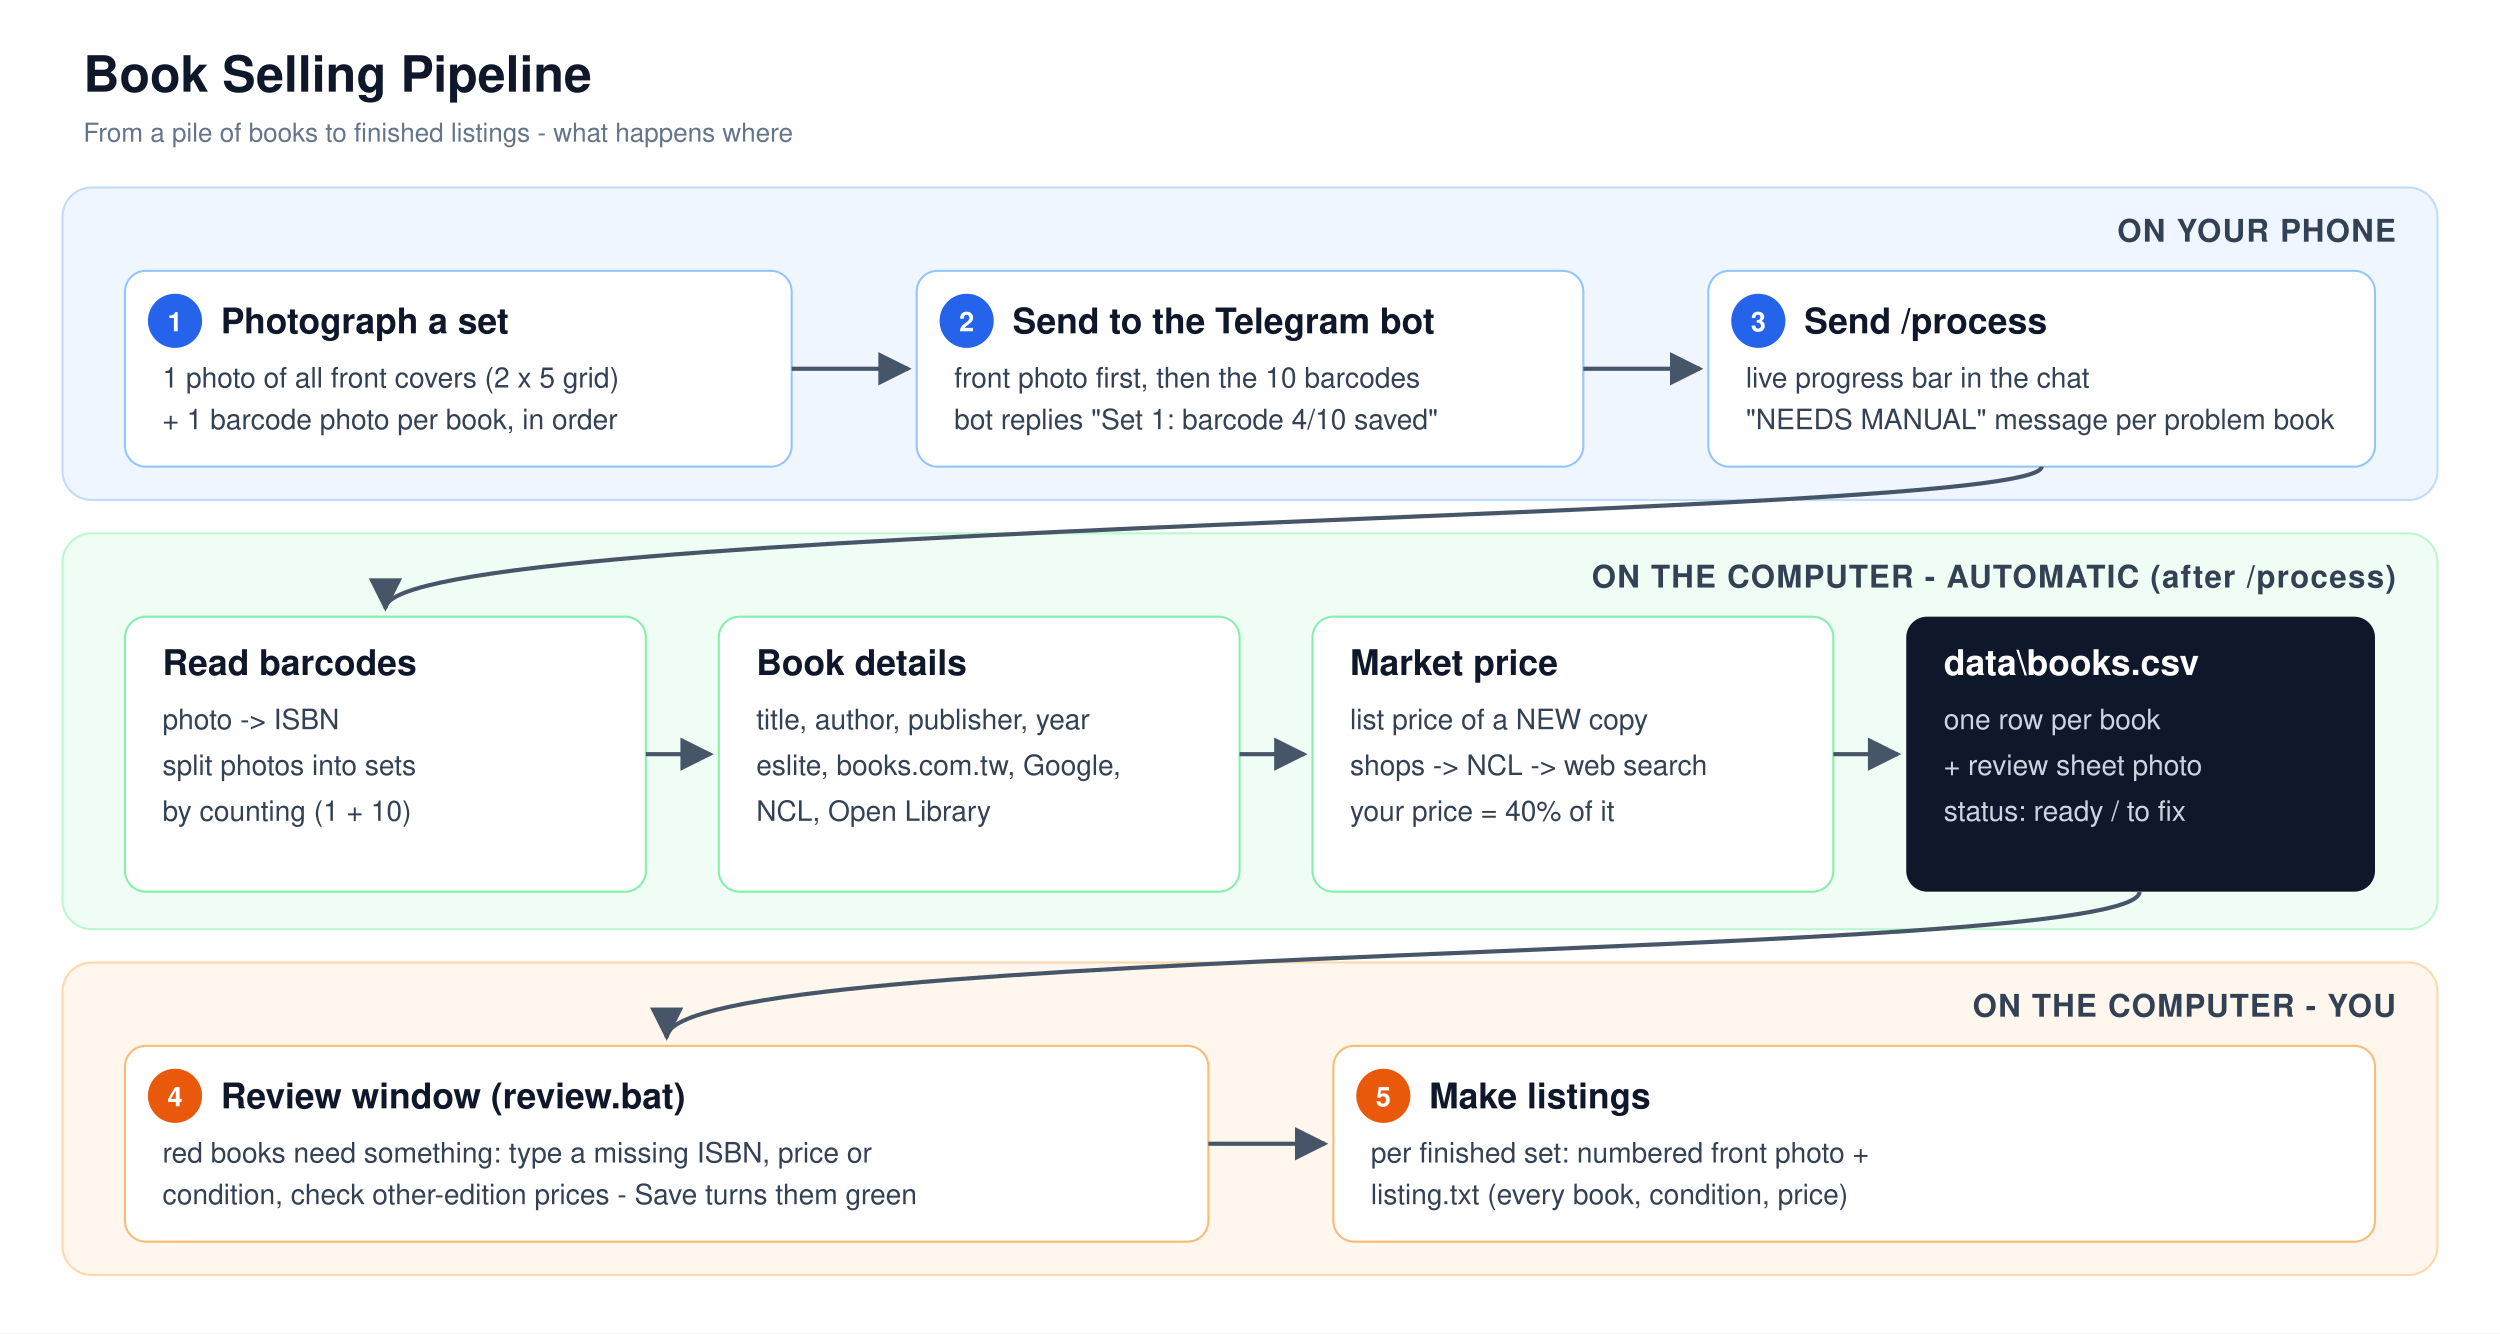
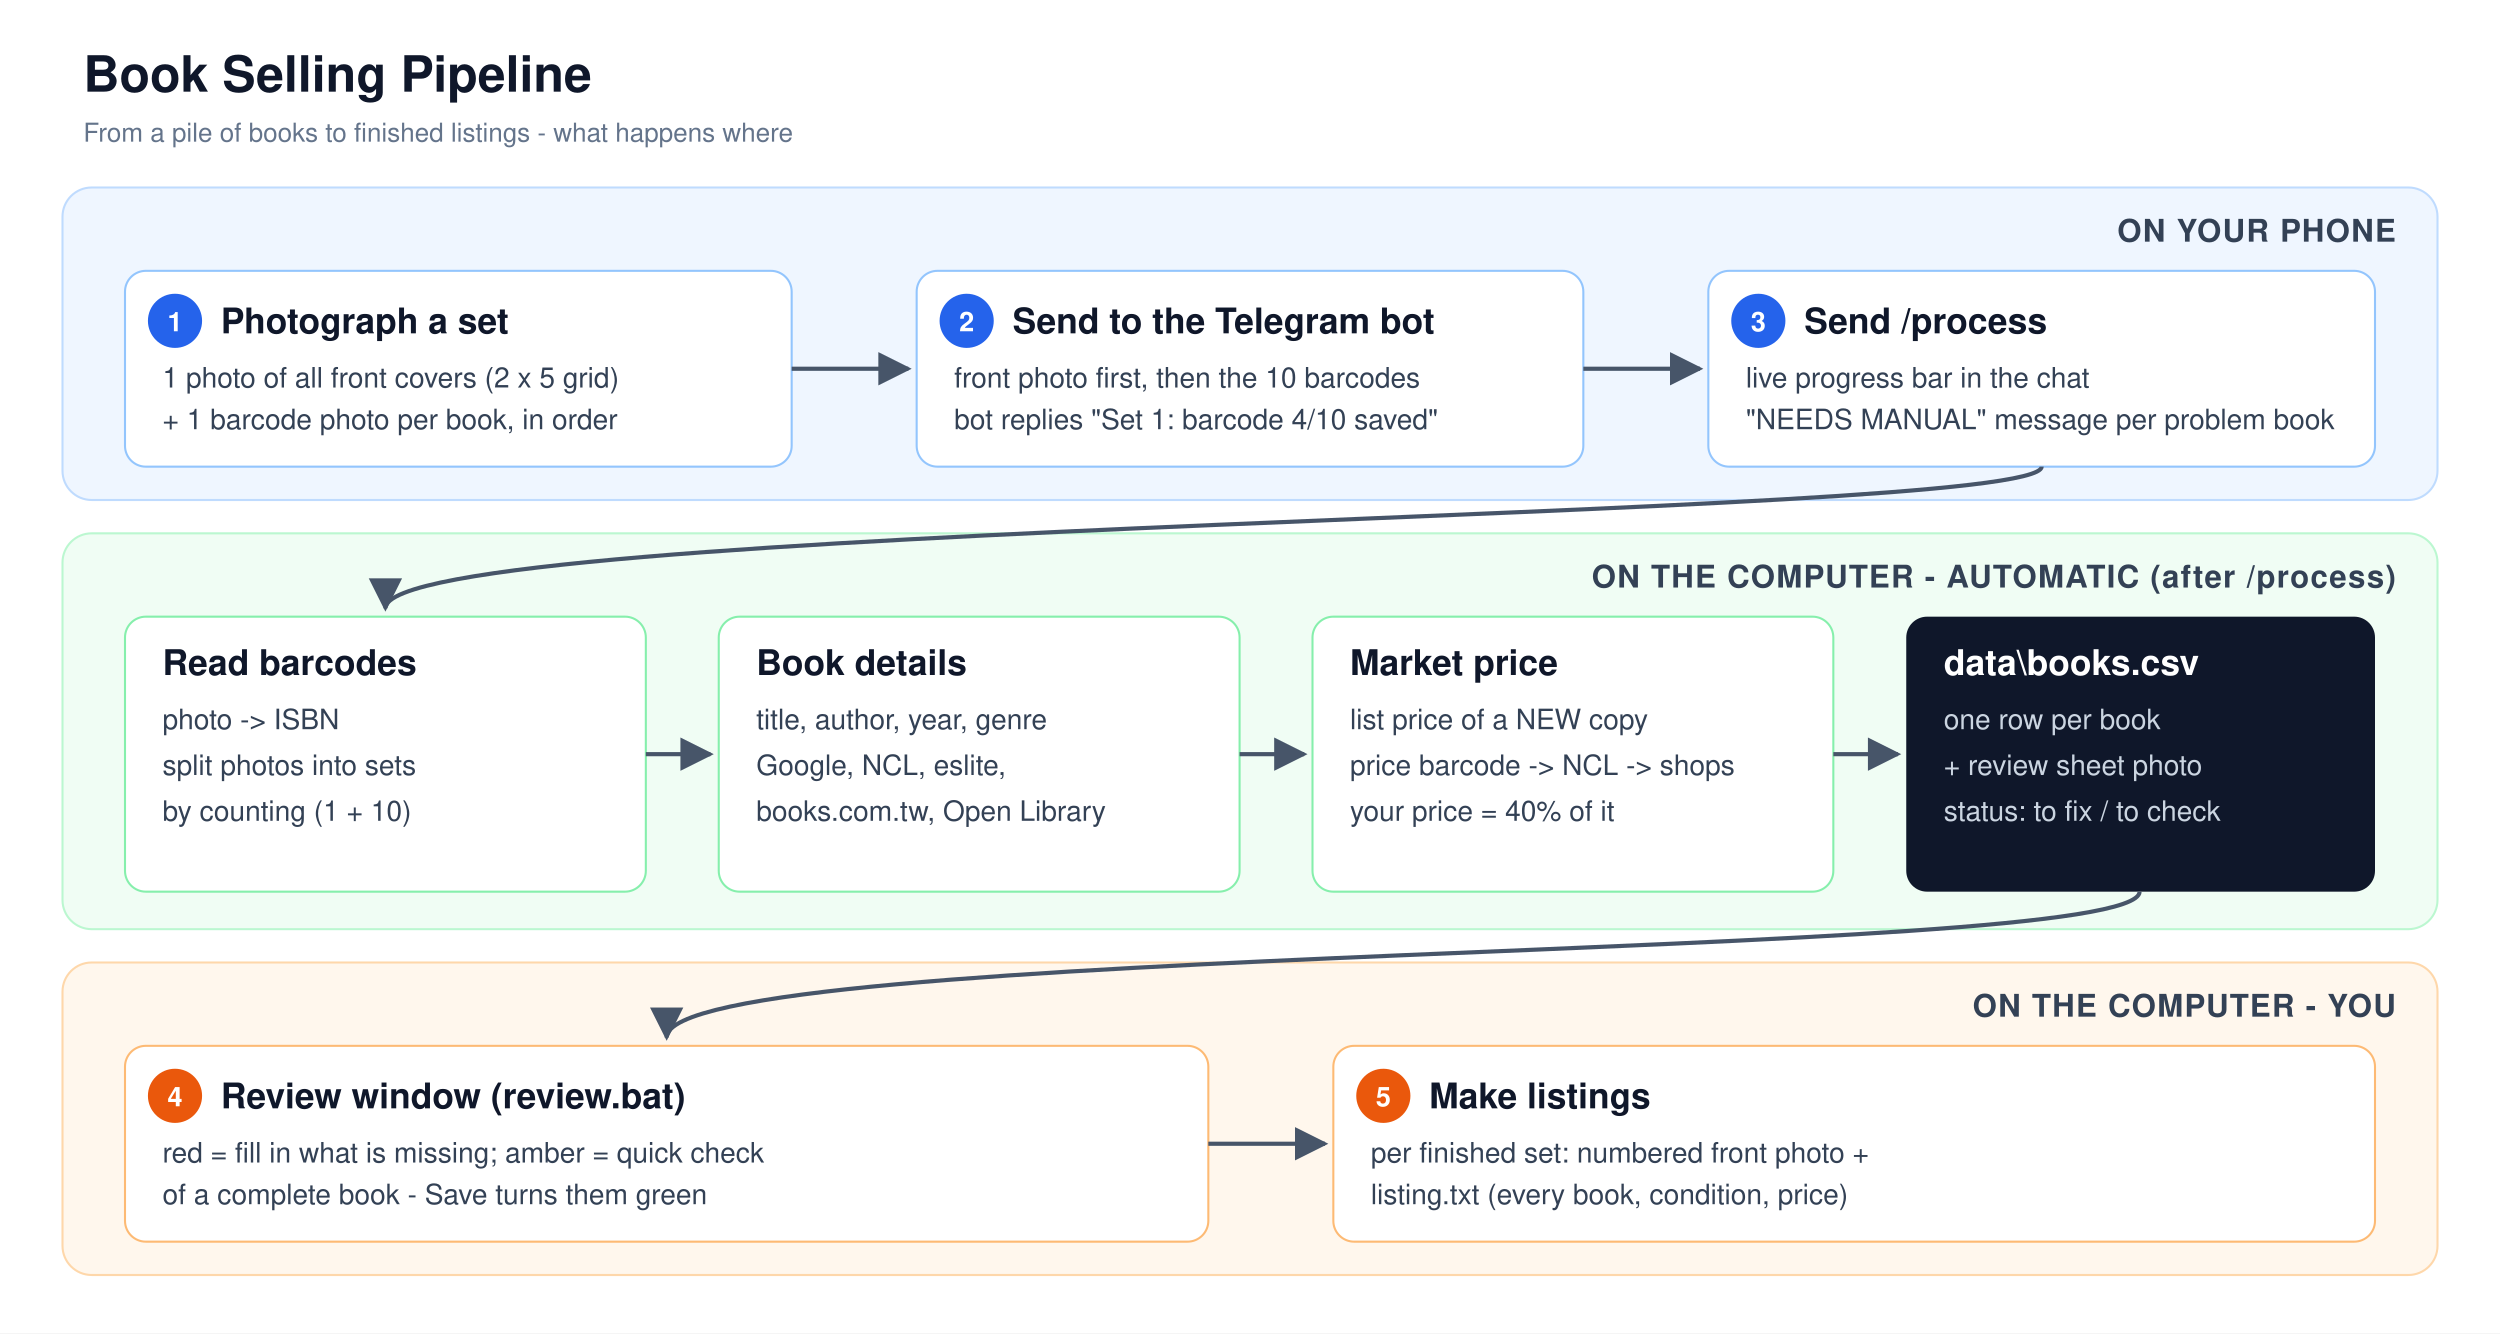
<svg xmlns="http://www.w3.org/2000/svg" width="1200" height="640" viewBox="0 0 1200 640" font-family="Segoe UI, Helvetica, Arial, sans-serif">
  <defs>
    <marker id="arrow" viewBox="0 0 10 10" refX="9" refY="5" markerWidth="8" markerHeight="8" orient="auto-start-reverse">
      <path d="M0,0 L10,5 L0,10 z" fill="#475569" />
    </marker>
    <style>
      .lane { font-size: 15px; font-weight: 700; fill: #334155; letter-spacing: .04em; }
      .title { font-size: 17px; font-weight: 700; fill: #0f172a; }
      .body { font-size: 13.5px; fill: #334155; }
      .small { font-size: 12.5px; fill: #64748b; }
      .step { font-size: 13px; font-weight: 700; fill: #ffffff; }
      .flow { stroke: #475569; stroke-width: 2; fill: none; marker-end: url(#arrow); }
    </style>
  </defs>
  <rect width="1200" height="640" fill="#ffffff" />
  <text x="40" y="44" font-size="24" font-weight="700" fill="#0f172a">Book Selling Pipeline</text>
  <text x="40" y="68" class="small">From a pile of books to finished listings - what happens where</text>
  <rect x="30" y="90" width="1140" height="150" rx="14" fill="#eff6ff" stroke="#bfdbfe" />
  <text x="1150" y="116" class="lane" text-anchor="end">ON YOUR PHONE</text>
  <rect x="30" y="256" width="1140" height="190" rx="14" fill="#f0fdf4" stroke="#bbf7d0" />
  <text x="1150" y="282" class="lane" text-anchor="end">ON THE COMPUTER - AUTOMATIC (after /process)</text>
  <rect x="30" y="462" width="1140" height="150" rx="14" fill="#fff7ed" stroke="#fed7aa" />
  <text x="1150" y="488" class="lane" text-anchor="end">ON THE COMPUTER - YOU</text>
  <g>
    <rect x="60" y="130" width="320" height="94" rx="10" fill="#ffffff" stroke="#93c5fd" />
    <circle cx="84" cy="154" r="13" fill="#2563eb" />
    <text x="84" y="159" class="step" text-anchor="middle">1</text>
    <text x="106" y="160" class="title">Photograph a set</text>
    <text x="78" y="186" class="body">1 photo of all front covers (2 x 5 grid)</text>
    <text x="78" y="206" class="body">+ 1 barcode photo per book, in order</text>
  </g>
  <g>
    <rect x="440" y="130" width="320" height="94" rx="10" fill="#ffffff" stroke="#93c5fd" />
    <circle cx="464" cy="154" r="13" fill="#2563eb" />
    <text x="464" y="159" class="step" text-anchor="middle">2</text>
    <text x="486" y="160" class="title">Send to the Telegram bot</text>
    <text x="458" y="186" class="body">front photo first, then the 10 barcodes</text>
    <text x="458" y="206" class="body">bot replies "Set 1: barcode 4/10 saved"</text>
  </g>
  <g>
    <rect x="820" y="130" width="320" height="94" rx="10" fill="#ffffff" stroke="#93c5fd" />
    <circle cx="844" cy="154" r="13" fill="#2563eb" />
    <text x="844" y="159" class="step" text-anchor="middle">3</text>
    <text x="866" y="160" class="title">Send /process</text>
    <text x="838" y="186" class="body">live progress bar in the chat</text>
    <text x="838" y="206" class="body">"NEEDS MANUAL" message per problem book</text>
  </g>
  <path class="flow" d="M380,177 L436,177" />
  <path class="flow" d="M760,177 L816,177" />
  <g>
    <rect x="60" y="296" width="250" height="132" rx="10" fill="#ffffff" stroke="#86efac" />
    <text x="78" y="324" class="title">Read barcodes</text>
    <text x="78" y="350" class="body">photo -&gt; ISBN</text>
    <text x="78" y="372" class="body">split photos into sets</text>
    <text x="78" y="394" class="body">by counting (1 + 10)</text>
  </g>
  <g>
    <rect x="345" y="296" width="250" height="132" rx="10" fill="#ffffff" stroke="#86efac" />
    <text x="363" y="324" class="title">Book details</text>
-     <text x="363" y="350" class="body">title, author, publisher, year</text>
-     <text x="363" y="372" class="body">eslite, books.com.tw, Google,</text>
-     <text x="363" y="394" class="body">NCL, Open Library</text>
+     <text x="363" y="350" class="body">title, author, year, genre</text>
+     <text x="363" y="372" class="body">Google, NCL, eslite,</text>
+     <text x="363" y="394" class="body">books.com.tw, Open Library</text>
  </g>
  <g>
    <rect x="630" y="296" width="250" height="132" rx="10" fill="#ffffff" stroke="#86efac" />
    <text x="648" y="324" class="title">Market price</text>
    <text x="648" y="350" class="body">list price of a NEW copy</text>
-     <text x="648" y="372" class="body">shops -&gt; NCL -&gt; web search</text>
+     <text x="648" y="372" class="body">price barcode -&gt; NCL -&gt; shops</text>
    <text x="648" y="394" class="body">your price = 40% of it</text>
  </g>
  <g>
    <rect x="915" y="296" width="225" height="132" rx="10" fill="#0f172a" />
    <text x="933" y="324" class="title" fill="#ffffff" style="fill:#ffffff">data\books.csv</text>
    <text x="933" y="350" class="body" style="fill:#cbd5e1">one row per book</text>
    <text x="933" y="372" class="body" style="fill:#cbd5e1">+ review sheet photo</text>
-     <text x="933" y="394" class="body" style="fill:#cbd5e1">status: ready / to fix</text>
+     <text x="933" y="394" class="body" style="fill:#cbd5e1">status: to fix / to check</text>
  </g>
  <path class="flow" d="M310,362 L341,362" />
  <path class="flow" d="M595,362 L626,362" />
  <path class="flow" d="M880,362 L911,362" />
  <path class="flow" d="M980,224 C980,250 185,250 185,292" />
  <g>
    <rect x="60" y="502" width="520" height="94" rx="10" fill="#ffffff" stroke="#fdba74" />
    <circle cx="84" cy="526" r="13" fill="#ea580c" />
    <text x="84" y="531" class="step" text-anchor="middle">4</text>
    <text x="106" y="532" class="title">Review window (review.bat)</text>
-     <text x="78" y="558" class="body">red books need something: type a missing ISBN, price or</text>
-     <text x="78" y="578" class="body">condition, check other-edition prices - Save turns them green</text>
+     <text x="78" y="558" class="body">red = fill in what is missing; amber = quick check</text>
+     <text x="78" y="578" class="body">of a complete book - Save turns them green</text>
  </g>
  <g>
    <rect x="640" y="502" width="500" height="94" rx="10" fill="#ffffff" stroke="#fdba74" />
    <circle cx="664" cy="526" r="13" fill="#ea580c" />
    <text x="664" y="531" class="step" text-anchor="middle">5</text>
    <text x="686" y="532" class="title">Make listings</text>
    <text x="658" y="558" class="body">per finished set: numbered front photo +</text>
    <text x="658" y="578" class="body">listing.txt (every book, condition, price)</text>
  </g>
  <path class="flow" d="M1027,428 C1027,462 320,452 320,498" />
  <path class="flow" d="M580,549 L636,549" />
</svg>
